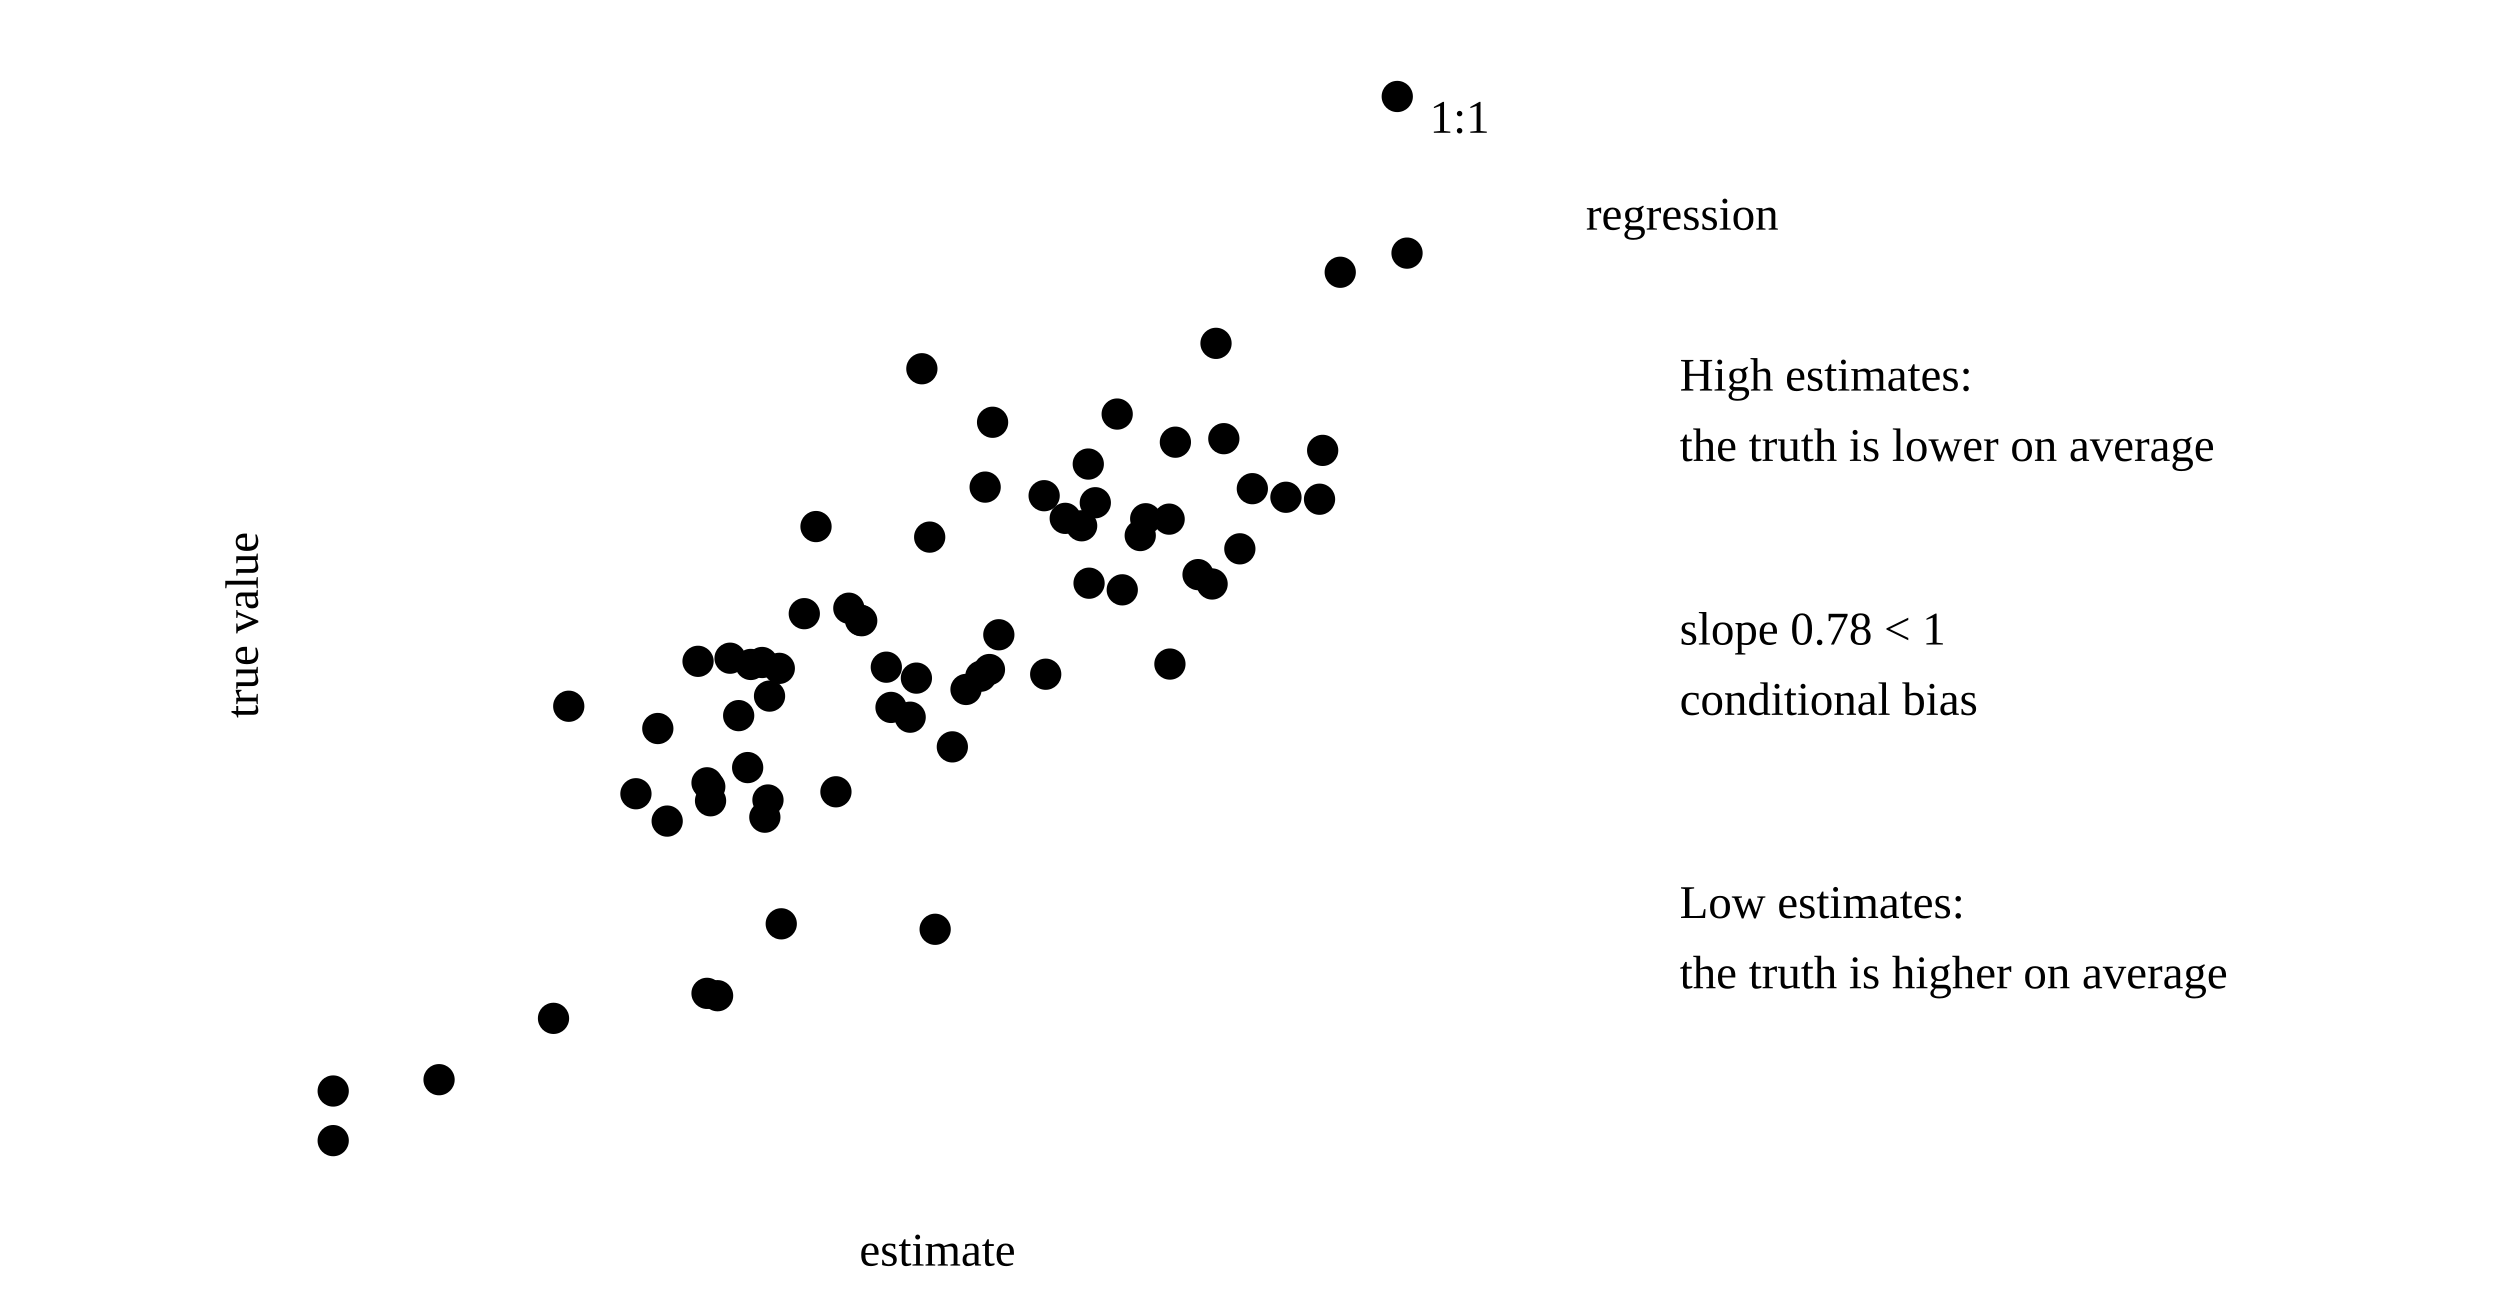
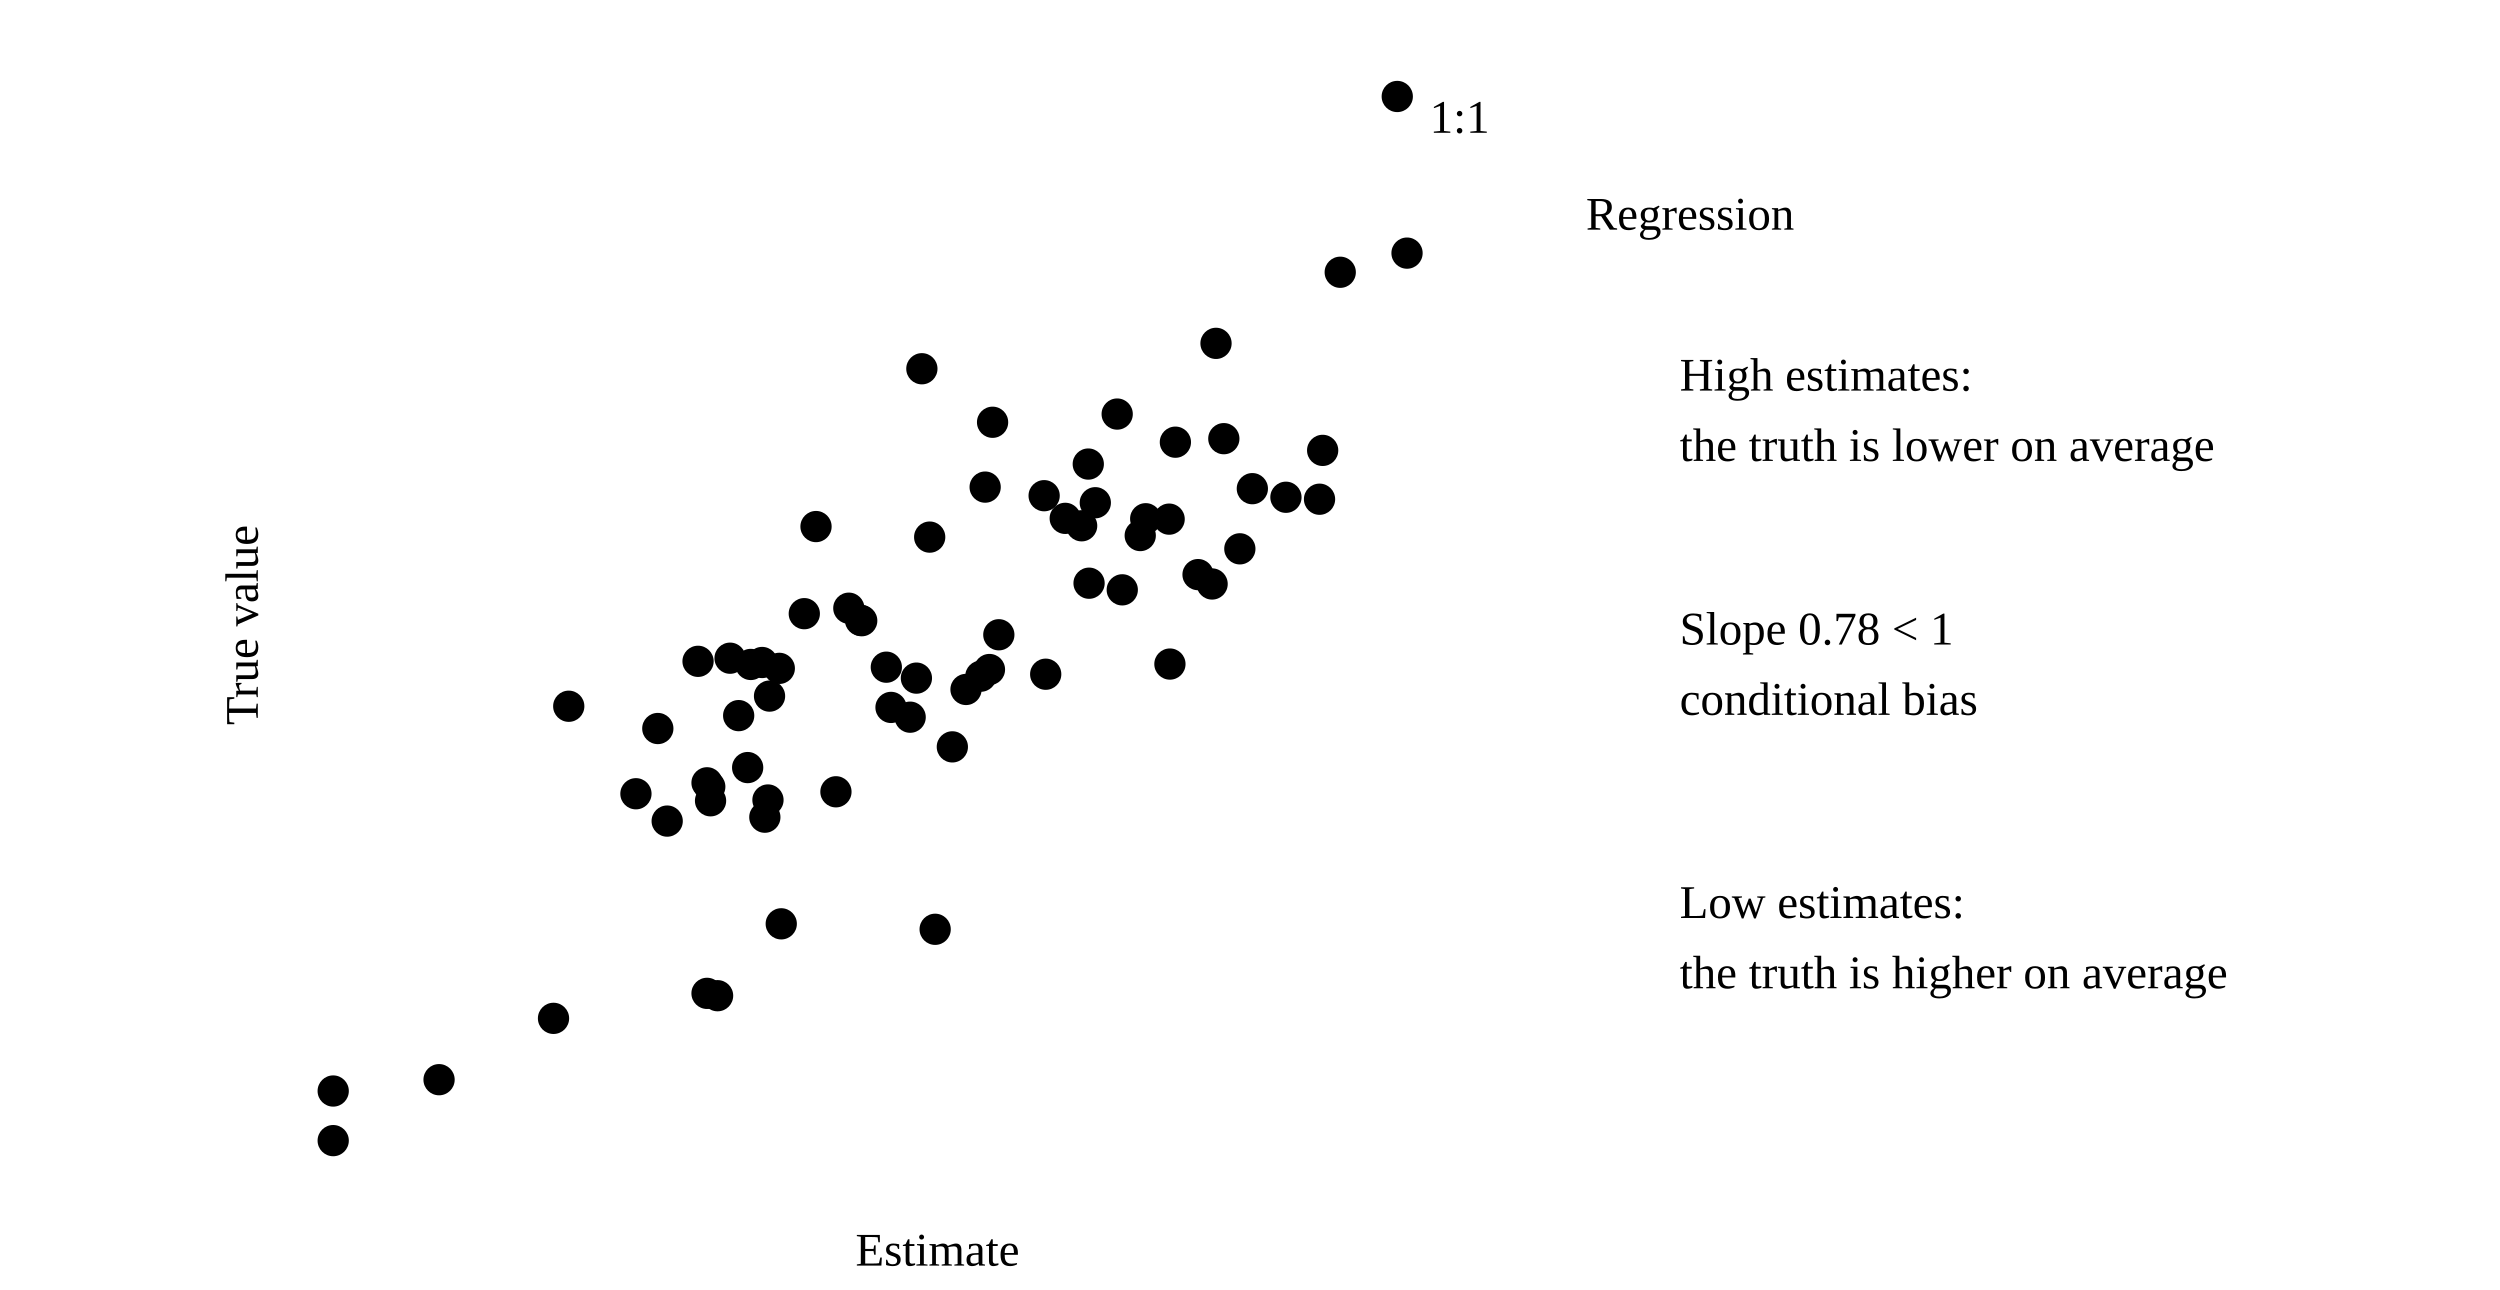
<svg class="bt-svg" viewBox="0 0 640 330" role="img" aria-labelledby="l06-conditional-bias-t">
  <line class="s-grid" x1="80" y1="300" x2="400" y2="300" stroke-width="1.5" />
  <line class="s-grid" x1="80" y1="300" x2="80" y2="20" stroke-width="1.5" />
  <line class="s-muted dash" x1="80" y1="300" x2="400" y2="20" stroke-width="1.2" />
  <g class="f-night-soft s-night">
    <circle cx="360.2" cy="64.8" r="4" stroke-width=".8" />
    <circle cx="85.3" cy="279.3" r="4" stroke-width=".8" />
    <circle cx="317.4" cy="140.5" r="4" stroke-width=".8" />
    <circle cx="168.4" cy="186.5" r="4" stroke-width=".8" />
    <circle cx="228.1" cy="181.1" r="4" stroke-width=".8" />
    <circle cx="192.2" cy="170.1" r="4" stroke-width=".8" />
    <circle cx="181" cy="254.3" r="4" stroke-width=".8" />
    <circle cx="226.9" cy="170.8" r="4" stroke-width=".8" />
    <circle cx="181" cy="200.4" r="4" stroke-width=".8" />
    <circle cx="357.7" cy="24.7" r="4" stroke-width=".8" />
    <circle cx="310.3" cy="149.5" r="4" stroke-width=".8" />
    <circle cx="247.3" cy="176.5" r="4" stroke-width=".8" />
    <circle cx="251.1" cy="173.1" r="4" stroke-width=".8" />
    <circle cx="243.8" cy="191.2" r="4" stroke-width=".8" />
    <circle cx="195.8" cy="209.2" r="4" stroke-width=".8" />
    <circle cx="197" cy="178.2" r="4" stroke-width=".8" />
    <circle cx="238" cy="137.5" r="4" stroke-width=".8" />
    <circle cx="199.5" cy="171.1" r="4" stroke-width=".8" />
    <circle cx="338.6" cy="115.3" r="4" stroke-width=".8" />
    <circle cx="178.7" cy="169.3" r="4" stroke-width=".8" />
    <circle cx="220.6" cy="158.9" r="4" stroke-width=".8" />
    <circle cx="311.3" cy="87.9" r="4" stroke-width=".8" />
    <circle cx="276.9" cy="134.6" r="4" stroke-width=".8" />
    <circle cx="233" cy="183.6" r="4" stroke-width=".8" />
    <circle cx="186.9" cy="168.5" r="4" stroke-width=".8" />
    <circle cx="208.9" cy="134.8" r="4" stroke-width=".8" />
    <circle cx="343.1" cy="69.7" r="4" stroke-width=".8" />
    <circle cx="267.7" cy="172.6" r="4" stroke-width=".8" />
    <circle cx="253.3" cy="171.4" r="4" stroke-width=".8" />
    <circle cx="300.9" cy="113.2" r="4" stroke-width=".8" />
    <circle cx="181.7" cy="201.4" r="4" stroke-width=".8" />
    <circle cx="234.6" cy="173.6" r="4" stroke-width=".8" />
    <circle cx="278.6" cy="118.8" r="4" stroke-width=".8" />
    <circle cx="299.3" cy="132.9" r="4" stroke-width=".8" />
    <circle cx="217.3" cy="155.7" r="4" stroke-width=".8" />
    <circle cx="280.4" cy="128.7" r="4" stroke-width=".8" />
    <circle cx="85.3" cy="292" r="4" stroke-width=".8" />
    <circle cx="313.3" cy="112.3" r="4" stroke-width=".8" />
    <circle cx="196.6" cy="204.8" r="4" stroke-width=".8" />
    <circle cx="239.4" cy="237.9" r="4" stroke-width=".8" />
    <circle cx="306.7" cy="147.1" r="4" stroke-width=".8" />
    <circle cx="329.2" cy="127.3" r="4" stroke-width=".8" />
    <circle cx="145.6" cy="180.8" r="4" stroke-width=".8" />
    <circle cx="170.8" cy="210.2" r="4" stroke-width=".8" />
    <circle cx="220.3" cy="158.8" r="4" stroke-width=".8" />
    <circle cx="255.7" cy="162.5" r="4" stroke-width=".8" />
    <circle cx="236" cy="94.4" r="4" stroke-width=".8" />
    <circle cx="320.6" cy="125.1" r="4" stroke-width=".8" />
    <circle cx="287.3" cy="151" r="4" stroke-width=".8" />
    <circle cx="254.1" cy="108.1" r="4" stroke-width=".8" />
    <circle cx="195.1" cy="169.6" r="4" stroke-width=".8" />
    <circle cx="162.8" cy="203.2" r="4" stroke-width=".8" />
    <circle cx="272.7" cy="132.7" r="4" stroke-width=".8" />
    <circle cx="293.3" cy="132.8" r="4" stroke-width=".8" />
    <circle cx="299.5" cy="170" r="4" stroke-width=".8" />
    <circle cx="191.4" cy="196.5" r="4" stroke-width=".8" />
    <circle cx="278.8" cy="149.3" r="4" stroke-width=".8" />
    <circle cx="112.4" cy="276.4" r="4" stroke-width=".8" />
    <circle cx="337.8" cy="127.8" r="4" stroke-width=".8" />
    <circle cx="291.9" cy="137.1" r="4" stroke-width=".8" />
    <circle cx="200" cy="236.5" r="4" stroke-width=".8" />
    <circle cx="205.9" cy="157.1" r="4" stroke-width=".8" />
    <circle cx="181.9" cy="205" r="4" stroke-width=".8" />
    <circle cx="252.2" cy="124.7" r="4" stroke-width=".8" />
    <circle cx="183.7" cy="254.9" r="4" stroke-width=".8" />
    <circle cx="214" cy="202.7" r="4" stroke-width=".8" />
    <circle cx="267.3" cy="126.9" r="4" stroke-width=".8" />
    <circle cx="286" cy="106" r="4" stroke-width=".8" />
    <circle cx="141.7" cy="260.7" r="4" stroke-width=".8" />
    <circle cx="189.1" cy="183.2" r="4" stroke-width=".8" />
  </g>
  <path class="s-flame none a-draw" pathLength="1" stroke-width="3" d="M80 271.9 L400 54.8" />
  <text class="small" x="366" y="34">1:1</text>
-   <text class="small a-fade" style="--d:1s" x="406" y="58.8">regression</text>
-   <text x="240.0" y="324" text-anchor="middle">estimate</text>
-   <text x="66" y="160.0" transform="rotate(-90 66 160.0)" text-anchor="middle">true value</text>
+   <text class="small a-fade" style="--d:1s" x="406" y="58.8">Regression</text>
+   <text x="240.0" y="324" text-anchor="middle">Estimate</text>
+   <text x="66" y="160.0" transform="rotate(-90 66 160.0)" text-anchor="middle">True value</text>
  <text class="a-fade" style="--d:1.3s" x="430" y="100">High estimates:</text>
  <text class="small a-fade" style="--d:1.3s" x="430" y="118">the truth is lower on average</text>
  <text class="a-fade" style="--d:1.6s" x="430" y="235">Low estimates:</text>
  <text class="small a-fade" style="--d:1.6s" x="430" y="253">the truth is higher on average</text>
-   <text class="a-fade" style="--d:1.9s" x="430" y="165">slope 0.78 &lt; 1</text>
+   <text class="a-fade" style="--d:1.9s" x="430" y="165">Slope 0.78 &lt; 1</text>
  <text class="small a-fade" style="--d:1.9s" x="430" y="183">conditional bias</text>
</svg>
